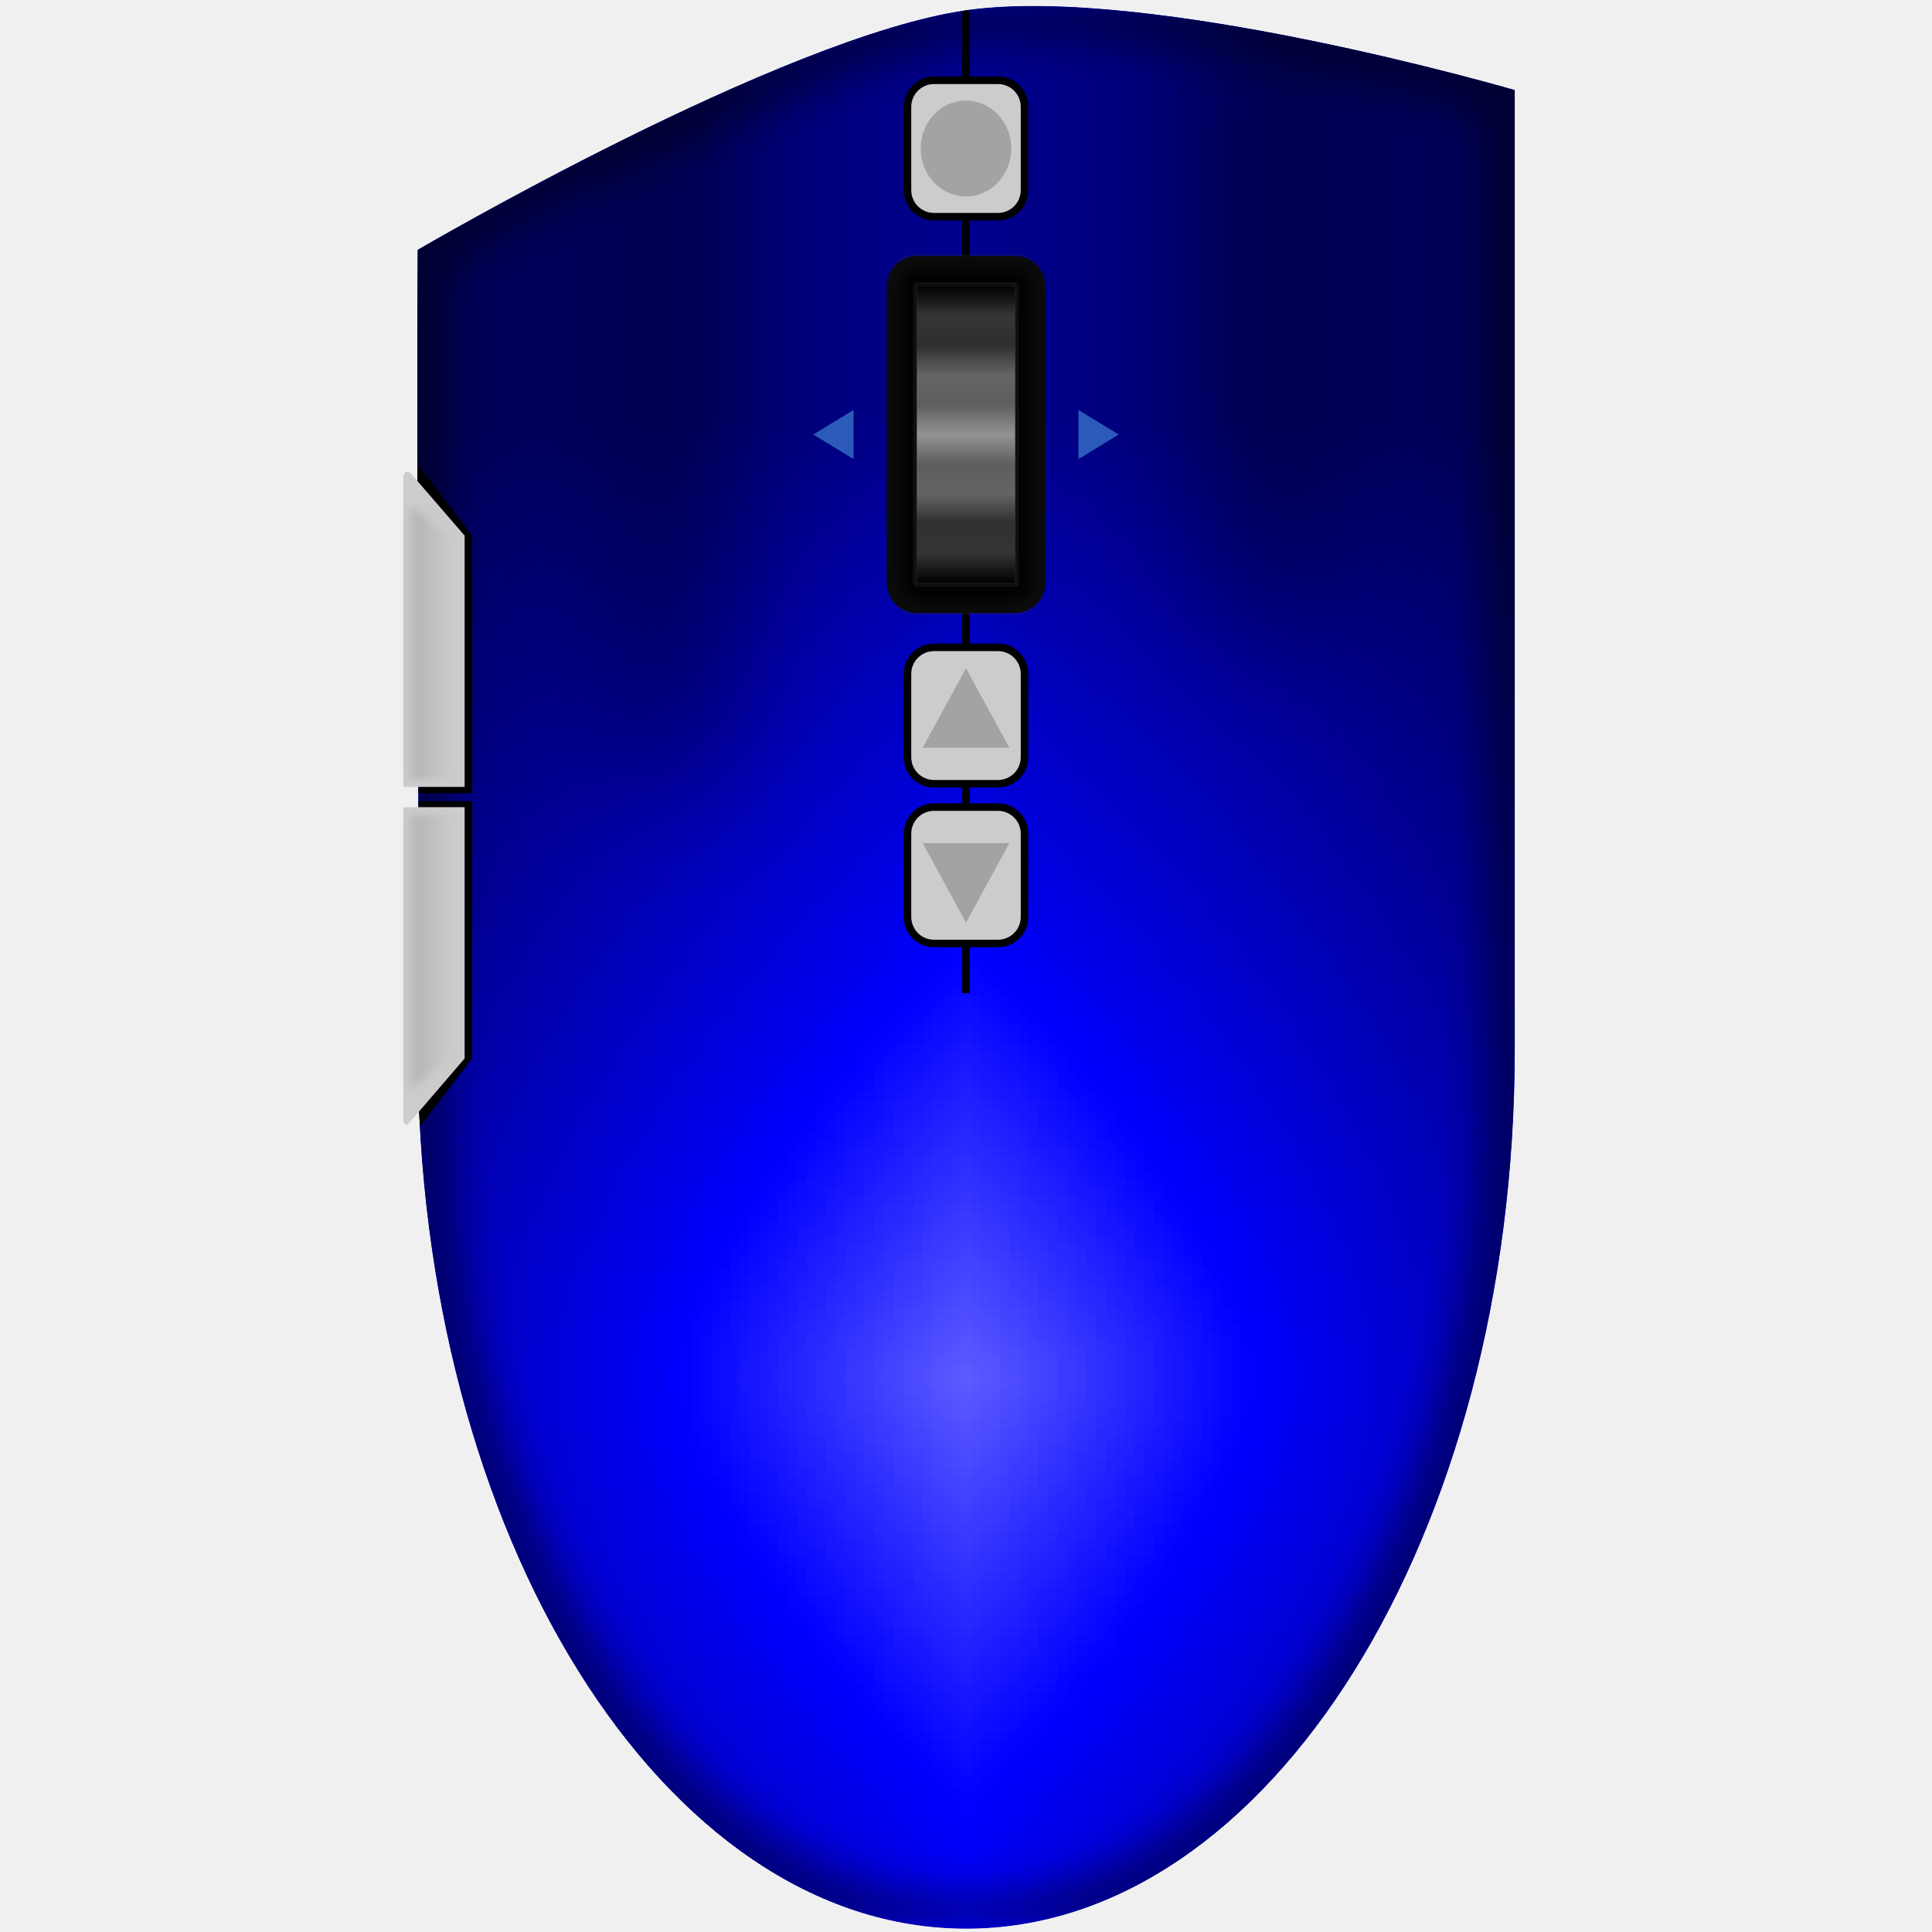
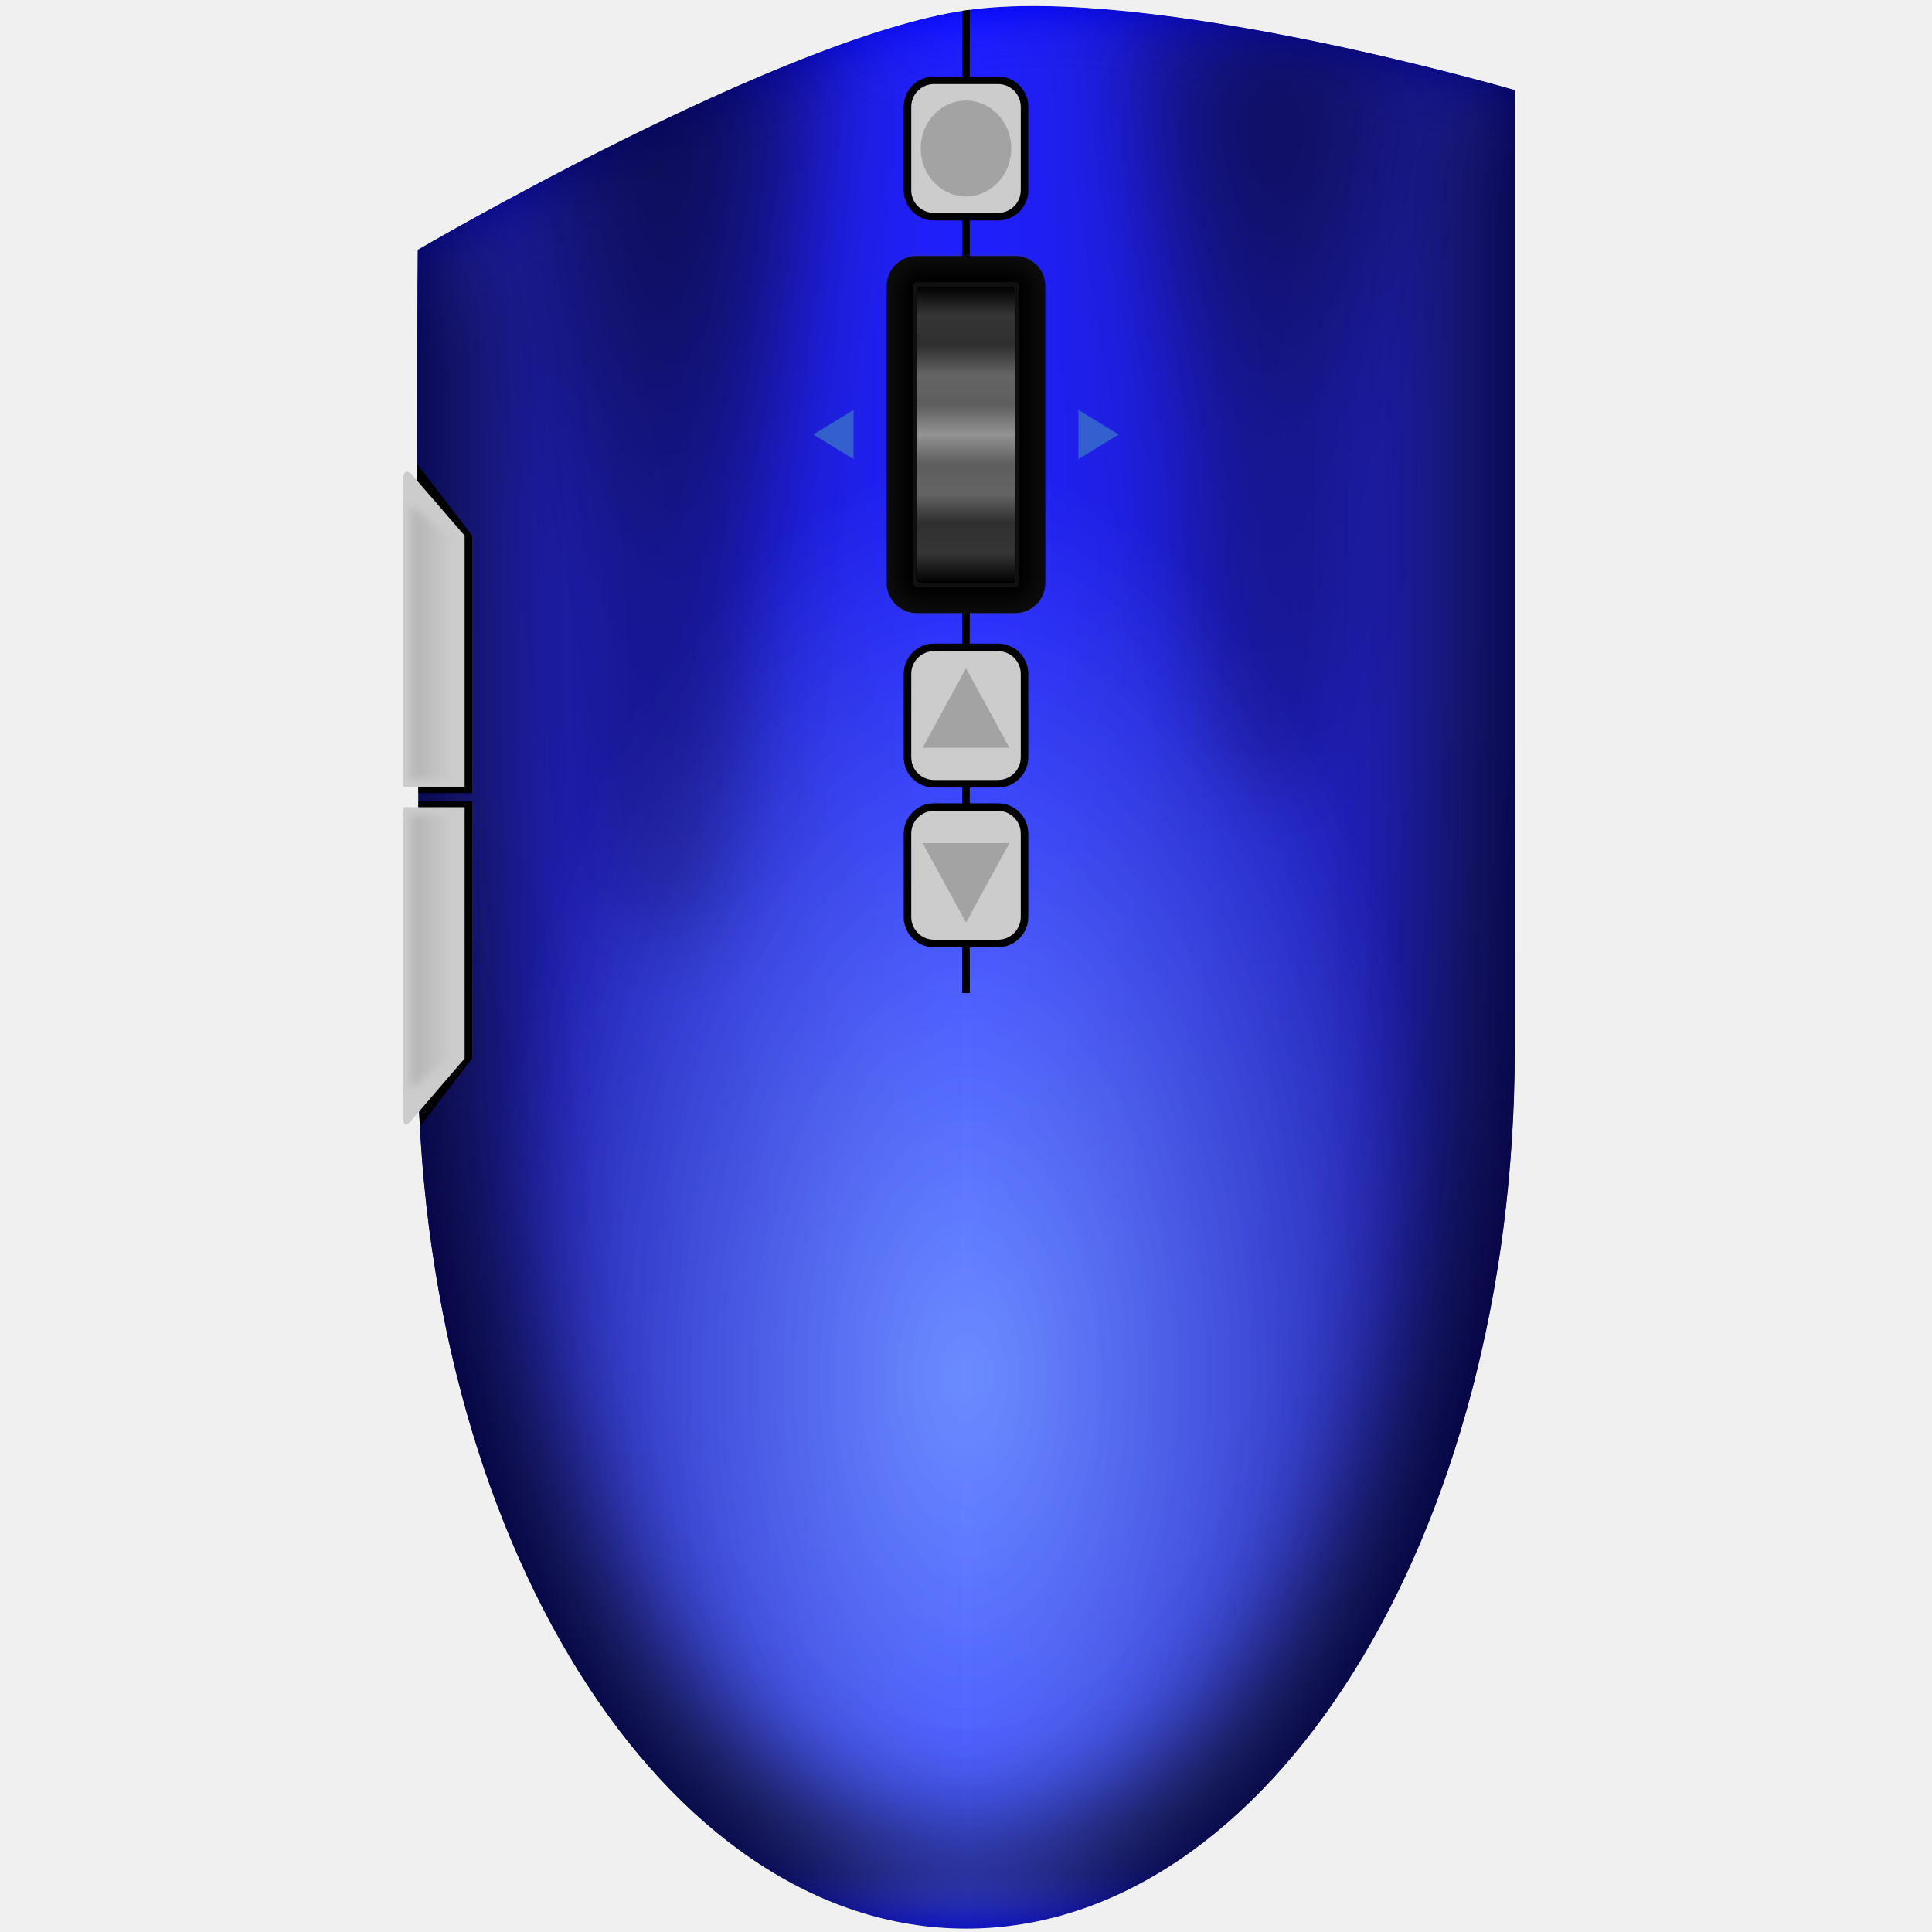
<svg xmlns="http://www.w3.org/2000/svg" xmlns:xlink="http://www.w3.org/1999/xlink" width="512" height="512" viewBox="0 0 135.467 135.467" version="1.1" id="svg5">
  <defs id="defs2">
+     <linearGradient id="linearGradient34">
+       <stop style="stop-color:#000000;stop-opacity:1;" offset="0" id="stop34" />
+       <stop style="stop-color:#000000;stop-opacity:1" offset="1" id="stop35" />
+     </linearGradient>
+     <linearGradient id="linearGradient13">
+       <stop style="stop-color:#000000;stop-opacity:1;" offset="0" id="stop15" />
+       <stop style="stop-color:#000000;stop-opacity:0;" offset="1" id="stop32" />
+     </linearGradient>
    <linearGradient id="linearGradient60">
      <stop style="stop-color:#4d4d4d;stop-opacity:1;" offset="0" id="stop60" />
      <stop style="stop-color:#4d4d4d;stop-opacity:0;" offset="1" id="stop61" />
-     </linearGradient>
-     <linearGradient id="linearGradient53">
-       <stop style="stop-color:#474747;stop-opacity:1;" offset="0" id="stop51" />
-       <stop style="stop-color:#3d3d3d;stop-opacity:1;" offset="0.14" id="stop52" />
-       <stop style="stop-color:#525252;stop-opacity:1;" offset="1" id="stop53" />
    </linearGradient>
    <linearGradient id="linearGradient47">
      <stop style="stop-color:#474747;stop-opacity:1;" offset="0" id="stop45" />
      <stop style="stop-color:#808080;stop-opacity:1;" offset="0.5" id="stop46" />
      <stop style="stop-color:#474747;stop-opacity:1;" offset="1" id="stop47" />
    </linearGradient>
    <linearGradient id="linearGradient12">
      <stop style="stop-color:#ffffff;stop-opacity:1;" offset="0" id="stop13" />
      <stop style="stop-color:#000000;stop-opacity:0;" offset="1" id="stop14" />
    </linearGradient>
-     <linearGradient id="linearGradient48">
-       <stop style="stop-color:#212121;stop-opacity:1;" offset="0" id="stop48" />
-       <stop style="stop-color:#141414;stop-opacity:1;" offset="0.14" id="stop50" />
-       <stop style="stop-color:#292929;stop-opacity:1;" offset="1" id="stop49" />
-     </linearGradient>
    <linearGradient id="linearGradient32">
-       <stop style="stop-color:#adadad;stop-opacity:1;" offset="0" id="stop31" />
-       <stop style="stop-color:#474747;stop-opacity:1;" offset="1" id="stop30" />
+       <stop style="stop-color:#dbf6ff;stop-opacity:1;" offset="0" id="stop31" />
+       <stop style="stop-color:#999999;stop-opacity:1" offset="1" id="stop30" />
    </linearGradient>
    <linearGradient id="linearGradient26">
      <stop style="stop-color:#000000;stop-opacity:1;" offset="0" id="stop27" />
      <stop style="stop-color:#ffffff;stop-opacity:1;" offset="0.5" id="stop29" />
      <stop style="stop-color:#000000;stop-opacity:1;" offset="1" id="stop28" />
    </linearGradient>
    <linearGradient id="linearGradient16">
      <stop style="stop-color:#000000;stop-opacity:1;" offset="0" id="stop16" />
      <stop style="stop-color:#999999;stop-opacity:1;" offset="0.1" id="stop18" />
      <stop style="stop-color:#000000;stop-opacity:1;" offset="0.2" id="stop19" />
      <stop style="stop-color:#9c9c9c;stop-opacity:1;" offset="0.3" id="stop20" />
      <stop style="stop-color:#000000;stop-opacity:1;" offset="0.4" id="stop21" />
      <stop style="stop-color:#999999;stop-opacity:1;" offset="0.5" id="stop22" />
      <stop style="stop-color:#000000;stop-opacity:1;" offset="0.6" id="stop23" />
      <stop style="stop-color:#999999;stop-opacity:1;" offset="0.7" id="stop24" />
      <stop style="stop-color:#000000;stop-opacity:1;" offset="0.797" id="stop25" />
      <stop style="stop-color:#999999;stop-opacity:1;" offset="0.9" id="stop26" />
      <stop style="stop-color:#000000;stop-opacity:1;" offset="1" id="stop17" />
    </linearGradient>
    <linearGradient id="linearGradient10">
      <stop style="stop-color:#333333;stop-opacity:1;" offset="0" id="stop12" />
      <stop style="stop-color:#4d4d4d;stop-opacity:1;" offset="0.5" id="stop10" />
      <stop style="stop-color:#333333;stop-opacity:1;" offset="1" id="stop11" />
    </linearGradient>
    <clipPath clipPathUnits="userSpaceOnUse" id="clipPath3">
      <path id="path4" style="fill:#b3b3b3;stroke:none;stroke-width:8.467;stroke-linecap:round;stroke-linejoin:round;stroke-miterlimit:1;paint-order:markers stroke fill" d="m 36.737,24.234 c -0.131,17.656 0.167,35.315 0,52.97 2.7e-5,32.177 17.219,58.262 38.459,58.262 21.24,-1e-4 38.459,-26.085 38.459,-58.262 -1.5e-4,-21.185 0,-42.369 0,-63.554 0,0 -25.518,-7.04 -38.459,-5.292 C 62.255,10.107 36.737,24.234 36.737,24.234 Z" />
    </clipPath>
    <linearGradient xlink:href="#linearGradient47" id="linearGradient11" x1="36.702" y1="71.773" x2="113.654" y2="71.773" gradientUnits="userSpaceOnUse" gradientTransform="matrix(1,0,0,1.058274,-7.444922,-8.129118)" />
    <clipPath clipPathUnits="userSpaceOnUse" id="clipPath14">
      <path style="fill:url(#linearGradient15);stroke-width:1;stroke-linecap:round;stroke-linejoin:round;stroke-miterlimit:1;paint-order:markers stroke fill" d="m -178.23,20.194 c -0.131,17.656 0.167,35.315 0,52.97 2e-5,32.177 17.219,58.262 38.459,58.262 21.24,-1e-4 38.459,-26.085 38.459,-58.262 -1.5e-4,-21.185 0,-42.369 0,-63.554 0,0 -25.518,-7.04 -38.459,-5.292 -12.94,1.748 -38.459,15.875 -38.459,15.875 z" id="path15" />
    </clipPath>
    <linearGradient xlink:href="#linearGradient10" id="linearGradient15" gradientUnits="userSpaceOnUse" gradientTransform="translate(-214.9672,-4.040127)" x1="36.702" y1="71.773" x2="113.654" y2="71.773" />
-     <filter style="color-interpolation-filters:sRGB" id="filter15" x="-0.04" y="-0.025" width="1.081" height="1.05">
-       <feGaussianBlur stdDeviation="1.362" id="feGaussianBlur15" />
-     </filter>
    <linearGradient xlink:href="#linearGradient16" id="linearGradient17" x1="67.733" y1="18.368" x2="67.733" y2="38.028" gradientUnits="userSpaceOnUse" gradientTransform="matrix(1,0,0,1.058274,0,0.6264706)" />
    <linearGradient xlink:href="#linearGradient26" id="linearGradient28" x1="67.733" y1="18.368" x2="67.733" y2="38.028" gradientUnits="userSpaceOnUse" gradientTransform="matrix(1,0,0,1.058274,0,0.6264706)" />
-     <radialGradient xlink:href="#linearGradient32" id="radialGradient30" cx="188.891" cy="56.764" fx="188.891" fy="56.764" r="38.476" gradientTransform="matrix(6.587017,0,0,1.751878,-1176.493,-2.836756)" gradientUnits="userSpaceOnUse" />
-     <linearGradient xlink:href="#linearGradient53" id="linearGradient49" x1="105.997" y1="44.476" x2="127.431" y2="44.476" gradientUnits="userSpaceOnUse" gradientTransform="matrix(1,0,0,1.058274,0,-3.853556)" />
-     <linearGradient xlink:href="#linearGradient48" id="linearGradient50" gradientUnits="userSpaceOnUse" x1="105.997" y1="44.476" x2="115.789" y2="44.476" gradientTransform="matrix(-1,0,0,1.058274,135.5019,7.340598)" />
+     <radialGradient xlink:href="#linearGradient32" id="radialGradient30" cx="188.891" cy="56.764" fx="188.891" fy="56.764" r="38.476" gradientTransform="matrix(0.8708869,0,0,1.674152,-197.3113,1.575219)" gradientUnits="userSpaceOnUse" />
    <clipPath clipPathUnits="userSpaceOnUse" id="clipPath55">
      <path style="fill:#474747;stroke-width:1;stroke-linecap:round;stroke-linejoin:round;stroke-miterlimit:1;paint-order:markers stroke fill" d="m 66.932,-39.136 c -1.169,-1.72e-4 -2.117,0.948 -2.117,2.117 v 19.66 c -1.69e-4,1.169 0.948,2.117 2.117,2.117 h 6.889 c 1.169,-9e-4 2.115,-0.949 2.115,-2.117 v -19.66 c 1.72e-4,-1.169 -0.947,-2.116 -2.115,-2.117 z" id="path56" />
    </clipPath>
    <filter style="color-interpolation-filters:sRGB" id="filter56" x="-0.128" y="-0.064" width="1.256" height="1.128">
      <feGaussianBlur stdDeviation="0.678" id="feGaussianBlur56" />
    </filter>
    <clipPath clipPathUnits="userSpaceOnUse" id="clipPath21">
      <path style="fill:#1a1a1a;stroke-width:1;stroke-linecap:round;stroke-linejoin:round;stroke-miterlimit:1;paint-order:fill markers stroke" d="m 144.902,0.622 c 0,13.812 5.292,26.93 5.292,39.127 0,12.197 -5.292,18.023 -5.292,38.293 0,20.27 15.037,42.172 33.587,42.172 18.55,-5e-5 33.587,-21.903 33.587,-42.172 0,-17.386 -3.622,-24.293 -4.885,-33.171 -0.209,-1.473 -0.354,-3.145 -0.406,-5.122 -0.339,-12.79 4.278,-27.414 5.151,-43.566 0.152,-2.806 -1.946,-6.009 -4.601,-6.928 -9.424,-3.263 -19.504,-4.507 -28.845,-4.507 -10.929,0 -28.295,5.292 -33.587,15.875 z" id="path21" />
    </clipPath>
    <clipPath clipPathUnits="userSpaceOnUse" id="clipPath40">
      <path id="path41" style="display:inline;opacity:0.4;fill:url(#radialGradient41);stroke-width:0.529;stroke-linecap:round;stroke-linejoin:round;stroke-miterlimit:1;paint-order:fill markers stroke" d="m -67.041,4.728 c 0,13.812 5.292,26.93 5.292,39.127 0,12.197 -5.292,18.023 -5.292,38.293 0,20.27 15.037,42.172 33.587,42.172 18.55,-5e-5 33.587,-21.903 33.587,-42.172 0,-17.386 -3.622,-24.293 -4.885,-33.171 -0.209,-1.473 -0.354,-3.145 -0.406,-5.122 C -5.497,31.064 -0.88,16.441 -0.008,0.289 0.144,-2.517 -1.954,-5.72 -4.609,-6.64 -14.032,-9.902 -24.112,-11.147 -33.454,-11.147 c -10.929,0 -28.295,5.292 -33.587,15.875 z" />
    </clipPath>
    <radialGradient xlink:href="#linearGradient12" id="radialGradient41" gradientUnits="userSpaceOnUse" gradientTransform="matrix(1,0,0,2.016647,-99.91809,-80.00792)" cx="66.464" cy="82.755" fx="66.464" fy="82.755" r="33.587" />
    <clipPath clipPathUnits="userSpaceOnUse" id="clipPath62">
      <path style="fill:#0f0f0f;stroke-width:1;stroke-linecap:round;stroke-linejoin:round;stroke-miterlimit:1;paint-order:markers stroke fill" d="m 141.216,-8.532 c -1.77,0 -3.72,0.154 -5.749,0.431 V 8.1 c -0.551,0.332 -0.919,0.934 -0.919,1.626 V 31.328 c 0,0.692 0.368,1.294 0.919,1.626 v 18.311 c 0,1.754 1.421,3.175 3.175,3.175 h 4.511 c 1.754,0 3.175,-1.421 3.175,-3.175 V 32.954 c 0.551,-0.332 0.919,-0.934 0.919,-1.626 V 9.726 c 0,-0.693 -0.368,-1.295 -0.919,-1.626 V -8.39 c -1.721,-0.085 -3.431,-0.142 -5.112,-0.142 z" id="path62" />
    </clipPath>
    <filter style="color-interpolation-filters:sRGB;" id="filter116" x="0" y="0" width="1" height="1">
      <feTurbulence type="fractalNoise" baseFrequency="4 4" numOctaves="1" seed="4" result="turbulence" id="feTurbulence115" />
      <feComposite in="SourceGraphic" in2="turbulence" operator="in" result="composite1" id="feComposite115" />
      <feColorMatrix values="1 0 0 0 0 0 1 0 0 0 0 0 1 0 0 0 0 0 4 -1 " result="color" id="feColorMatrix115" />
      <feFlood flood-opacity="1" flood-color="rgb(41,41,41)" result="flood" id="feFlood115" />
      <feMerge result="merge" id="feMerge116">
        <feMergeNode in="flood" id="feMergeNode115" />
        <feMergeNode in="color" id="feMergeNode116" />
      </feMerge>
      <feComposite in2="SourceGraphic" operator="in" result="composite2" id="feComposite116" />
    </filter>
    <filter style="color-interpolation-filters:sRGB" id="filter60" x="-0.288" y="-0.015" width="1.576" height="1.031">
      <feGaussianBlur stdDeviation="0.262" id="feGaussianBlur60" />
    </filter>
    <linearGradient xlink:href="#linearGradient60" id="linearGradient61" x1="29.338" y1="55.896" x2="31.52" y2="55.896" gradientUnits="userSpaceOnUse" />
    <clipPath clipPathUnits="userSpaceOnUse" id="clipPath67">
      <path id="path68" style="display:inline;mix-blend-mode:soft-light;fill:#0000ff;stroke:none;stroke-width:7.152;stroke-linecap:round;stroke-linejoin:round;stroke-miterlimit:1;paint-order:markers stroke fill" d="M 80.223,8.374 C 78.287,8.355 76.473,8.417 74.855,8.582 61.936,9.899 36.482,20.533 36.397,20.568 h -5.29e-4 c -8e-6,7.92e-4 8e-6,0.002 0,0.003 -0.648,6.828 -9.246,12.604 -9.579,19.288 v 15.937 c -1e-6,5.248 3.598,2.835 9.69,8.136 1.504,22.722 18.098,40.623 38.348,40.623 21.24,-7e-5 38.459,-19.695 38.459,-43.991 -1.5e-4,-15.995 0,-31.991 0,-47.986 0,0 -19.537,-4.07 -33.09,-4.203 z" />
    </clipPath>
    <clipPath clipPathUnits="userSpaceOnUse" id="clipPath71">
      <path id="path72" style="display:inline;mix-blend-mode:soft-light;fill:#0000ff;stroke:none;stroke-width:8.467;stroke-linecap:round;stroke-linejoin:round;stroke-miterlimit:1;paint-order:markers stroke fill" d="M 73.119,0.427 C 71.182,0.4 69.368,0.486 67.75,0.717 54.832,2.564 29.377,17.468 29.292,17.517 h -5.29e-4 c -8e-6,0.001 8e-6,0.003 0,0.004 -0.648,9.57 -9.246,17.666 -9.579,27.033 v 22.337 c -1e-6,7.355 3.598,3.974 9.69,11.404 1.504,31.847 18.098,56.936 38.348,56.937 21.24,-1.1e-4 38.459,-27.605 38.459,-61.657 -1.5e-4,-22.419 0,-44.838 0,-67.257 0,0 -19.537,-5.704 -33.09,-5.891 z" />
    </clipPath>
-     <filter style="color-interpolation-filters:sRGB" id="filter72" x="-0.214" y="-0.174" width="1.428" height="1.348">
-       <feGaussianBlur stdDeviation="4.421" id="feGaussianBlur72" />
+     <filter style="color-interpolation-filters:sRGB" id="filter72" x="-0.101" y="-0.074" width="1.201" height="1.148">
+       <feGaussianBlur stdDeviation="2.692" id="feGaussianBlur72" />
+     </filter>
+     <clipPath clipPathUnits="userSpaceOnUse" id="clipPath5">
+       <path id="path6" style="display:inline;mix-blend-mode:overlay;fill:#ff0000;stroke:none;stroke-width:8.467;stroke-linecap:round;stroke-linejoin:round;stroke-miterlimit:1;paint-order:markers stroke fill" d="m -71.25,17.517 c -0.131,18.684 0.167,37.373 0,56.057 2.1e-5,34.052 17.219,61.657 38.459,61.657 21.24,-1.1e-4 38.459,-27.605 38.459,-61.657 -1.5e-4,-22.419 0,-44.838 0,-67.257 0,0 -25.518,-7.45 -38.459,-5.6 C -45.731,2.567 -71.25,17.517 -71.25,17.517 Z" />
+     </clipPath>
+     <filter style="color-interpolation-filters:sRGB" id="filter6" x="-0.059" y="-0.033" width="1.117" height="1.067">
+       <feGaussianBlur stdDeviation="1.882" id="feGaussianBlur6" />
+     </filter>
+     <clipPath clipPathUnits="userSpaceOnUse" id="clipPath12">
+       <path style="baseline-shift:baseline;display:inline;overflow:visible;opacity:0.6;mix-blend-mode:hard-light;vector-effect:none;fill:#ff0000;stroke-width:1;stroke-linecap:round;stroke-linejoin:round;stroke-miterlimit:1;paint-order:markers stroke fill;enable-background:accumulate;stop-color:#000000" d="m 135.125,17.517 c -0.131,18.684 0.167,37.373 0,56.057 2e-5,34.052 17.219,61.657 38.459,61.657 21.24,-1.1e-4 38.459,-27.605 38.459,-61.657 -1.5e-4,-22.419 0,-44.838 0,-67.257 0,0 -25.518,-7.45 -38.459,-5.6 C 160.644,2.567 135.125,17.517 135.125,17.517 Z" id="path12" clip-path="none" />
+     </clipPath>
+     <filter style="color-interpolation-filters:sRGB" id="filter12" x="-0.123" y="-0.111" width="1.245" height="1.221">
+       <feGaussianBlur stdDeviation="4.368" id="feGaussianBlur12" />
+     </filter>
+     <linearGradient xlink:href="#linearGradient13" id="linearGradient33" x1="173.584" y1="135.232" x2="173.584" y2="44.587" gradientUnits="userSpaceOnUse" />
+     <linearGradient xlink:href="#linearGradient34" id="linearGradient35" x1="67.798" y1="66.351" x2="67.798" y2="-10.59" gradientUnits="userSpaceOnUse" />
+     <linearGradient xlink:href="#linearGradient34" id="linearGradient36" gradientUnits="userSpaceOnUse" x1="67.798" y1="66.351" x2="67.798" y2="-10.59" />
+     <filter style="color-interpolation-filters:sRGB" id="filter36" x="-0.229" y="-0.165" width="1.459" height="1.33">
+       <feGaussianBlur stdDeviation="5.316" id="feGaussianBlur36" />
    </filter>
  </defs>
  <g id="layer1" style="display:inline">
    <path id="path1" style="display:inline;fill:url(#linearGradient11);stroke:none;stroke-width:8.467;stroke-linecap:round;stroke-linejoin:round;stroke-miterlimit:1;paint-order:markers stroke fill" d="m 29.292,17.517 c -0.131,18.684 0.167,37.373 0,56.057 2.7e-5,34.052 17.219,61.657 38.459,61.657 21.24,-1.1e-4 38.459,-27.605 38.459,-61.657 -1.5e-4,-22.419 0,-44.838 0,-67.257 0,0 -25.518,-7.45 -38.459,-5.6 C 54.81,2.567 29.292,17.517 29.292,17.517 Z" />
-     <path id="path30" style="display:inline;mix-blend-mode:overlay;fill:url(#radialGradient30);stroke:none;stroke-width:8.467;stroke-linecap:round;stroke-linejoin:round;stroke-miterlimit:1;paint-order:markers stroke fill" d="m 29.292,17.517 c -0.131,18.684 0.167,37.373 0,56.057 2e-5,34.052 17.219,61.657 38.459,61.657 21.24,-1.1e-4 38.459,-27.605 38.459,-61.657 -1.5e-4,-22.419 0,-44.838 0,-67.257 0,0 -25.518,-7.45 -38.459,-5.6 C 54.81,2.567 29.292,17.517 29.292,17.517 Z" />
-     <path style="display:inline;opacity:0.4;stroke-width:0.972;stroke-linecap:round;stroke-linejoin:round;stroke-miterlimit:1;paint-order:markers stroke fill;filter:url(#filter15)" d="m -134.357,1.916 c -2.019,-0.022 -3.941,0.067 -5.697,0.305 -7.037,0.951 -16.629,4.992 -24.697,8.775 -8.068,3.783 -14.504,7.346 -14.504,7.346 a 2.117,2.117 0 0 0 -1.092,1.836 c -0.131,17.69 0.167,35.349 0,52.967 a 2.117,2.117 0 0 0 0,0.02 c 1e-5,16.466 4.383,31.407 11.615,42.363 7.232,10.956 17.474,18.016 28.961,18.016 11.487,-6e-5 21.729,-7.059 28.961,-18.016 7.232,-10.956 11.613,-25.897 11.613,-42.363 -1.5e-4,-21.185 0,-42.368 0,-63.553 A 2.117,2.117 0 0 0 -100.75,7.57 c 0,0 -6.453,-1.781 -14.539,-3.34 -6.064,-1.169 -13.01,-2.248 -19.068,-2.314 z m -0.092,4.258 c 5.559,0.085 12.428,1.072 18.359,2.215 7.045,1.358 11.483,2.589 12.66,2.906 0,20.623 -1.4e-4,41.246 0,61.869 -1e-5,15.711 -4.227,29.901 -10.914,40.031 -6.687,10.13 -15.674,16.115 -25.428,16.115 -9.754,-5e-5 -18.741,-5.985 -25.428,-16.115 -6.687,-10.13 -10.914,-24.32 -10.914,-40.031 0.163,-17.257 -0.108,-34.482 0,-51.672 0.869,-0.477 5.839,-3.232 13.158,-6.664 7.926,-3.717 17.563,-7.615 23.467,-8.412 1.478,-0.2 3.186,-0.27 5.039,-0.242 z" id="path13" clip-path="url(#clipPath14)" transform="matrix(1,0,0,1.058274,207.523,-3.847769)" />
-     <path id="path50" style="display:none;fill:url(#linearGradient50);stroke-width:0.265;stroke-linecap:round;stroke-linejoin:round;stroke-miterlimit:1;paint-order:fill markers stroke" d="m 29.292,17.517 c -0.646,9.571 -9.246,17.669 -9.579,27.037 v 22.337 c -10e-7,7.396 3.638,3.936 9.792,11.529 z" />
-     <path id="path69" style="display:inline;opacity:0.4;fill:#000000;fill-opacity:1;stroke:none;stroke-width:2.117;stroke-linecap:round;stroke-linejoin:round;stroke-miterlimit:12;stroke-opacity:1;paint-order:markers stroke fill;filter:url(#filter72)" d="M 43.259 -5.159 L 43.259 35.863 L 43.259 35.888 C 43.259 52.712 44.888 55.768 46.897 55.768 C 48.907 55.768 50.535 52.712 50.535 35.888 L 50.535 35.863 L 50.535 35.851 L 50.535 -5.159 L 46.897 -5.159 L 43.259 -5.159 z M 85.593 -5.159 L 85.593 25.28 L 85.593 25.304 C 85.593 42.129 87.222 45.184 89.231 45.184 C 91.24 45.184 92.869 42.129 92.869 25.304 L 92.869 25.28 L 92.869 25.268 L 92.869 -5.159 L 89.231 -5.159 L 85.593 -5.159 z " clip-path="url(#clipPath71)" />
-     <path id="rect48" style="display:none;fill:url(#linearGradient49);stroke-width:0.265;stroke-linecap:round;stroke-linejoin:round;stroke-miterlimit:1;paint-order:fill markers stroke" d="M 106.21,6.323 124.236,26.962 c 2.054,2.351 3.194,5.436 3.194,8.638 v 35.217 c 0,9.082 -17.506,8.708 -22.335,17.56 z" />
    <path id="path73" style="display:inline;mix-blend-mode:overlay;fill:#0000ff;stroke:none;stroke-width:8.467;stroke-linecap:round;stroke-linejoin:round;stroke-miterlimit:1;paint-order:markers stroke fill" d="m 29.292,17.517 c -0.131,18.684 0.167,37.373 0,56.057 2.7e-5,34.052 17.219,61.657 38.459,61.657 21.24,-1.1e-4 38.459,-27.605 38.459,-61.657 -1.5e-4,-22.419 0,-44.838 0,-67.257 0,0 -25.518,-7.45 -38.459,-5.6 C 54.81,2.567 29.292,17.517 29.292,17.517 Z" />
+     <path id="path30" style="display:inline;opacity:0.6;mix-blend-mode:hard-light;fill:url(#radialGradient30);stroke:none;stroke-width:8.467;stroke-linecap:round;stroke-linejoin:round;stroke-miterlimit:1;paint-order:markers stroke fill;filter:url(#filter6)" d="m -71.25,17.517 c -0.131,18.684 0.167,37.373 0,56.057 2e-5,34.052 17.219,61.657 38.459,61.657 21.24,-1.1e-4 38.459,-27.605 38.459,-61.657 -1.5e-4,-22.419 0,-44.838 0,-67.257 0,0 -25.518,-7.45 -38.459,-5.6 -12.94,1.85 -38.459,16.8 -38.459,16.8 z" clip-path="url(#clipPath5)" transform="translate(100.5417)" />
+     <path id="path9" clip-path="url(#clipPath12)" style="baseline-shift:baseline;display:inline;overflow:visible;opacity:0.6;mix-blend-mode:hard-light;vector-effect:none;stroke-linecap:round;stroke-linejoin:round;stroke-miterlimit:1;paint-order:markers stroke fill;filter:url(#filter12);enable-background:accumulate;stop-color:#000000" d="m 207.809,9.641 c -1e-5,21.311 -1.4e-4,42.622 0,63.934 -1e-5,16.313 -4.175,31.02 -10.623,41.357 -6.448,10.337 -14.815,16.067 -23.601,16.067 -8.786,-5e-5 -17.156,-5.729 -23.604,-16.067 -6.448,-10.337 -10.621,-25.045 -10.621,-41.357 l -0.002,0.039 c 0.161,-17.917 -0.088,-35.769 0.002,-53.564 1.495,-0.862 -6.375,-6.184 -6.375,-6.184 -1.287,0.755 -2.082,2.131 -2.092,3.623 -0.131,18.749 0.167,37.435 0,56.049 -5e-5,0.012 -5e-5,0.025 0,0.037 1e-5,17.74 4.433,33.861 11.904,45.84 7.471,11.978 18.333,20.051 30.787,20.051 12.454,-6e-5 23.314,-8.073 30.785,-20.051 7.471,-11.978 11.906,-28.1 11.906,-45.84 -1.5e-4,-22.419 0,-44.839 0,-67.258 -7.5e-4,-1.88 -1.242,-3.535 -3.047,-4.062 0,0 -7.365,6.844 -5.42,7.387 z" transform="translate(-105.8336)" />
+     <path id="path69" style="display:inline;opacity:0.18;fill:url(#linearGradient35);stroke:none;stroke-width:2.117;stroke-linecap:round;stroke-linejoin:round;stroke-miterlimit:12;stroke-opacity:1;paint-order:markers stroke fill;filter:url(#filter72)" d="m 37.968,-15.743 c -6.639,7.265 3.395,50.035 3.704,56.897 0.309,6.862 -0.44,-3.377 0,0.025 0.44,3.402 -1.649,25.087 5.226,25.172 6.875,0.085 5.27,-21.752 5.755,-25.172 0.485,-3.419 0,-0.019 0,-0.025 0,-0.006 -0.265,6.84 0,-0.012 0.265,-6.852 9.854,-49.67 3.175,-56.885 -6.679,-7.216 -11.221,-7.265 -17.859,4e-6 z m 42.333,0 c -5.407,6 2.91,41.216 3.175,46.314 0.265,5.098 -0.485,-3.394 0,0.025 0.485,3.419 -1.12,25.257 5.755,25.172 6.875,-0.085 4.786,-21.77 5.226,-25.172 0.44,-3.402 0,-0.019 0,-0.025 0,-0.006 -0.309,5.089 0,-0.012 0.309,-5.101 9.065,-40.249 3.704,-46.302 -5.361,-6.053 -12.452,-6 -17.859,4e-6 z" clip-path="url(#clipPath71)" />
+     <path id="path36" clip-path="url(#clipPath71)" style="display:inline;opacity:0.6;fill:url(#linearGradient36);stroke:none;stroke-width:2.117;stroke-linecap:round;stroke-linejoin:round;stroke-miterlimit:12;stroke-opacity:1;paint-order:markers stroke fill;filter:url(#filter36)" d="m 46.633,-16.896 c -2.351,0.519 -4.011,2.365 -5.555,4.145 -1.225,2.385 -0.953,5.152 -1.104,7.744 -0.013,8.02 1.271,15.978 2.43,23.888 1.143,7.398 2.654,14.779 3.465,22.238 0.339,6.413 -0.466,12.935 1.043,19.19 0.141,0.336 0.268,-0.796 0.366,-1.052 1.612,-7.916 0.371,-16.083 1.851,-24.032 1.832,-11.726 4.023,-23.531 4.67,-35.354 0.132,-3.935 0.385,-7.977 -0.677,-11.812 -0.834,-1.91 -2.664,-3.099 -4.27,-4.308 -0.667,-0.401 -1.425,-0.711 -2.219,-0.648 z m 42.332,0.883 c -2.371,0.292 -4.846,1.639 -5.743,3.953 -0.818,3.115 -0.401,6.347 -0.306,9.559 0.705,10.284 2.948,20.419 4.472,30.631 0.871,6.354 0.105,12.85 1.182,19.1 0.163,0.95 0.351,1.798 0.598,2.683 0.633,-2.373 0.797,-4.845 0.939,-7.223 0.203,-4.455 -0.169,-8.931 0.277,-13.374 0.668,-5.141 1.868,-10.192 2.694,-15.307 1.399,-7.918 2.73,-15.824 2.498,-23.878 -0.076,-1.558 -0.454,-3.485 -1.96,-4.391 -1.324,-1.022 -2.934,-1.844 -4.651,-1.753 z" />
    <path id="path37" style="display:inline;opacity:0.8;mix-blend-mode:normal;fill:#3771c8;fill-opacity:1;stroke:none;stroke-width:1.058;stroke-linecap:round;stroke-linejoin:round;stroke-miterlimit:1;stroke-dasharray:none;stroke-opacity:1;paint-order:markers stroke fill" d="m 59.848,28.745 -2.821,1.723 2.821,1.724 z m 15.771,0 v 3.447 l 2.821,-1.724 z" />
    <path id="path47" style="display:none;opacity:1;mix-blend-mode:normal;fill:#2c5aa0;fill-opacity:1;stroke:none;stroke-width:0.529;stroke-linecap:round;stroke-linejoin:round;stroke-dasharray:none;stroke-opacity:1;paint-order:stroke fill markers" d="m 67.013,89.414 -0.494,0.452 v 1.099 a 12.907,12.907 0 0 0 -7.01,2.903 l -0.034,-0.034 -0.718,-0.718 -0.748,-0.05 -0.509,0.509 -0.509,0.509 0.05,0.748 0.718,0.718 0.034,0.034 a 12.907,12.907 0 0 0 -2.903,7.01 l -0.027,3e-5 h -1.016 l -0.564,0.494 v 0.72 0.72 l 0.565,0.494 1.016,1e-5 0.027,-3e-5 a 12.907,12.907 0 0 0 2.903,7.01 l -0.034,0.034 -0.718,0.718 -0.05,0.748 0.509,0.509 0.509,0.509 0.748,-0.05 0.718,-0.718 0.034,-0.034 a 12.907,12.907 0 0 0 7.01,2.903 v 0.083 l 1.1e-5,1.016 0.494,0.565 0.72,-2e-5 h 0.72 l 0.494,-0.564 v -1.016 -0.083 a 12.907,12.907 0 0 0 7.01,-2.903 l 0.004,0.004 0.798,0.798 0.669,-0.03 0.509,-0.509 0.509,-0.509 0.03,-0.669 -0.798,-0.798 -0.004,-0.004 a 12.907,12.907 0 0 0 2.903,-7.01 h 0.027 1.129 l 0.452,-0.494 1e-5,-0.72 v -0.72 l -0.452,-0.494 -1.129,-1e-5 h -0.021 a 12.907,12.907 0 0 0 -2.905,-7.014 l 0.798,-0.798 -0.03,-0.669 -0.509,-0.509 -0.509,-0.509 -0.669,-0.03 -0.798,0.798 a 12.907,12.907 0 0 0 -7.014,-2.905 V 89.866 l -0.494,-0.452 -0.72,-3e-6 z m 0.464,0.9 0.512,3e-6 v 1.612 c 3.086,0.065 5.884,1.31 7.962,3.301 l 1.142,-1.142 0.362,0.362 -1.142,1.142 c 1.991,2.078 3.236,4.877 3.301,7.962 h 1.612 v 0.512 h -1.612 c -0.065,3.086 -1.31,5.884 -3.301,7.962 l 1.142,1.142 -0.362,0.362 -1.142,-1.142 c -2.078,1.991 -4.877,3.236 -7.962,3.301 l 1.1e-5,1.612 h -0.512 v -1.612 c -3.086,-0.065 -5.884,-1.31 -7.962,-3.301 l -1.142,1.142 -0.362,-0.362 1.142,-1.142 c -1.991,-2.078 -3.236,-4.877 -3.301,-7.962 h -1.612 v -0.512 h 1.612 c 0.065,-3.086 1.31,-5.884 3.301,-7.962 l -1.142,-1.142 0.362,-0.362 1.142,1.142 c 2.078,-1.991 4.877,-3.236 7.962,-3.301 z m 0.512,2.126 v 4.726 0.269 0.249 a 6.134,6.134 0 0 0 -0.256,-0.011 6.134,6.134 0 0 0 -4.15,1.621 l 3.329,3.329 a 1.44,1.44 0 0 1 0.114,-0.063 1.44,1.44 0 0 1 0.112,-0.062 1.44,1.44 0 0 1 0.187,-0.066 1.44,1.44 0 0 1 0.103,-0.032 1.44,1.44 0 0 1 0.305,-0.034 1.44,1.44 0 0 1 0.305,0.034 1.44,1.44 0 0 1 0.099,0.031 1.44,1.44 0 0 1 0.192,0.067 1.44,1.44 0 0 1 0.108,0.059 1.44,1.44 0 0 1 0.117,0.065 l 7.036,-7.036 A 11.371,11.371 0 0 0 67.989,92.441 Z m -0.512,0.007 a 11.371,11.371 0 0 0 -7.597,3.147 l 3.34,3.34 c 1.128,-1.045 2.617,-1.703 4.257,-1.766 z m 8.475,3.504 -7.036,7.036 a 1.44,1.44 0 0 1 0.065,0.117 1.44,1.44 0 0 1 0.06,0.108 1.44,1.44 0 0 1 0.067,0.192 1.44,1.44 0 0 1 0.031,0.099 1.44,1.44 0 0 1 0.034,0.305 1.44,1.44 0 0 1 -0.034,0.304 1.44,1.44 0 0 1 -0.032,0.103 1.44,1.44 0 0 1 -0.066,0.187 1.44,1.44 0 0 1 -0.062,0.112 1.44,1.44 0 0 1 -0.063,0.114 l 3.331,3.331 a 6.134,6.134 0 0 0 1.62,-4.152 6.134,6.134 0 0 0 -0.011,-0.256 l 0.249,-1e-5 h 0.27 4.726 a 11.371,11.371 0 0 0 -3.149,-7.601 z m -16.434,0.005 a 11.371,11.371 0 0 0 -3.147,7.597 l 4.72,-10e-6 c 0.063,-1.64 0.721,-3.129 1.766,-4.257 z m 3.702,3.702 a 6.134,6.134 0 0 0 -1.621,4.15 6.134,6.134 0 0 0 0.011,0.256 H 61.361 61.092 l -4.719,10e-6 a 11.371,11.371 0 0 0 3.147,7.597 l 7.032,-7.032 a 1.44,1.44 0 0 1 -0.063,-0.114 1.44,1.44 0 0 1 -0.062,-0.112 1.44,1.44 0 0 1 -0.066,-0.187 1.44,1.44 0 0 1 -0.032,-0.103 1.44,1.44 0 0 1 -0.034,-0.304 1.44,1.44 0 0 1 0.034,-0.305 1.44,1.44 0 0 1 0.032,-0.103 1.44,1.44 0 0 1 0.066,-0.187 1.44,1.44 0 0 1 0.062,-0.112 1.44,1.44 0 0 1 0.063,-0.114 z m 11.153,4.406 c -0.062,1.64 -0.721,3.129 -1.766,4.257 l 3.344,3.344 a 11.371,11.371 0 0 0 3.149,-7.601 z m -7.462,0.927 -7.032,7.032 a 11.371,11.371 0 0 0 7.597,3.147 l -1.1e-5,-4.72 v -0.269 l 1.1e-5,-0.249 a 6.134,6.134 0 0 0 0.256,0.011 6.134,6.134 0 0 0 4.152,-1.62 l -3.331,-3.331 a 1.44,1.44 0 0 1 -0.114,0.063 1.44,1.44 0 0 1 -0.112,0.062 1.44,1.44 0 0 1 -0.187,0.066 1.44,1.44 0 0 1 -0.103,0.032 1.44,1.44 0 0 1 -0.305,0.034 1.44,1.44 0 0 1 -0.305,-0.034 1.44,1.44 0 0 1 -0.103,-0.032 1.44,1.44 0 0 1 -0.187,-0.066 1.44,1.44 0 0 1 -0.112,-0.062 1.44,1.44 0 0 1 -0.114,-0.063 z m 5.333,3.692 c -1.128,1.045 -2.617,1.703 -4.257,1.766 v 4.727 a 11.371,11.371 0 0 0 7.601,-3.149 z" />
    <path id="path35" style="display:inline;fill:#000000;fill-opacity:1;stroke-width:0.265;stroke-linecap:round;stroke-linejoin:round;stroke-miterlimit:1;paint-order:markers stroke fill" d="m 29.263,32.55 c 0.014,7.543 0.052,15.086 0.069,22.628 h 0.007 v 0.434 h 3.767 v 0.113 h 10e-4 V 55.178 37.557 Z m 3.843,23.5 v 0.122 h -3.767 v 0.425 h -0.003 c 0.01,5.659 0.007,11.319 -0.044,16.977 10e-7,1.825 0.059,3.626 0.156,5.411 l 3.659,-4.767 V 56.597 56.05 Z" />
+     <path id="path13" clip-path="url(#clipPath12)" style="baseline-shift:baseline;display:inline;overflow:visible;opacity:0.6;mix-blend-mode:hard-light;vector-effect:none;stroke-linecap:round;stroke-linejoin:round;stroke-miterlimit:1;paint-order:markers stroke fill;filter:url(#filter12);enable-background:accumulate;stop-color:#000000;fill:url(#linearGradient33)" d="m 207.809,51.974 c -1e-5,21.311 -1.4e-4,0.289 0,21.6 -1e-5,16.313 -4.175,31.02 -10.623,41.357 -6.448,10.337 -14.815,16.067 -23.601,16.067 -8.786,-5e-5 -17.156,-5.729 -23.604,-16.067 -6.448,-10.337 -10.621,-25.045 -10.621,-41.357 l -0.002,0.039 c 0.161,-17.917 -0.088,6.564 0.002,-11.231 1.495,-0.862 -6.375,-6.184 -6.375,-6.184 -1.287,0.755 -2.082,2.131 -2.092,3.623 -0.131,18.749 0.167,-4.898 0,13.715 -5e-5,0.012 -5e-5,0.025 0,0.037 1e-5,17.74 4.433,33.861 11.904,45.84 7.471,11.978 18.333,20.051 30.787,20.051 12.454,-6e-5 23.314,-8.073 30.785,-20.051 7.471,-11.978 11.906,-28.1 11.906,-45.84 -1.5e-4,-22.419 0,-2.505 0,-24.925 -7.5e-4,-1.88 -1.242,-3.535 -3.047,-4.062 0,0 -7.365,6.844 -5.42,7.387 z" transform="translate(-105.8336)" />
    <path id="rect32" style="fill:#cccccc;fill-opacity:1;stroke-width:0.265;stroke-linecap:round;stroke-linejoin:round;stroke-miterlimit:1;paint-order:markers stroke fill" d="M 28.511 33.068 C 28.365 33.078 28.279 33.258 28.279 33.606 L 28.279 55.178 L 32.578 55.178 L 32.578 37.557 L 28.947 33.356 C 28.773 33.155 28.624 33.06 28.511 33.068 z M 28.279 56.598 L 28.279 78.449 C 28.279 78.913 28.504 78.997 28.78 78.637 L 32.578 74.218 L 32.578 56.598 L 28.279 56.598 z " />
    <path id="rect30" style="fill:#000000;fill-opacity:1;stroke:none;stroke-width:0.265;stroke-linecap:round;stroke-linejoin:round;stroke-miterlimit:1;stroke-dasharray:none;stroke-opacity:1;paint-order:markers stroke fill" d="m 67.998,0.694 c -0.079,0.011 -0.169,0.013 -0.248,0.025 -0.089,0.013 -0.192,0.043 -0.282,0.057 V 69.632 h 0.529 z" />
    <rect style="display:inline;fill:#2e2e2e;fill-opacity:1;stroke:#000000;stroke-width:4.233;stroke-linecap:round;stroke-linejoin:round;stroke-miterlimit:1;stroke-dasharray:none;stroke-opacity:1;paint-order:markers stroke fill" id="rect37" width="6.888" height="20.806" x="64.289" y="20.065" ry="3.0277465e-06" />
    <rect style="display:inline;mix-blend-mode:overlay;fill:url(#linearGradient17);fill-opacity:1;stroke:#ffffff;stroke-width:0.529;stroke-linecap:round;stroke-linejoin:round;stroke-miterlimit:1;stroke-dasharray:none;stroke-opacity:1;paint-order:markers stroke fill" id="rect16" width="6.888" height="20.806" x="64.289" y="20.065" ry="3.0277465e-06" />
    <path id="path57" style="display:inline;opacity:0.06;fill:#ffffff;stroke-width:1;stroke-linecap:round;stroke-linejoin:round;stroke-miterlimit:1;paint-order:markers stroke fill" d="m 64.289,19.785 a 0.265,0.28 0 0 0 -0.264,0.281 v 20.804 a 0.265,0.28 0 0 0 0.264,0.281 h 6.888 a 0.265,0.28 0 0 0 0.264,-0.281 V 20.066 a 0.265,0.28 0 0 0 -0.264,-0.281 z m 0,0.281 h 6.888 v 20.805 h -6.888 z" />
    <path style="opacity:0.46;fill:url(#linearGradient28);stroke-width:1;stroke-linecap:round;stroke-linejoin:round;stroke-miterlimit:1;paint-order:markers stroke fill" d="m 64.289,20.065 h 6.888 c 2e-6,0 3e-6,1e-6 3e-6,2e-6 v 20.806 c 0,2e-6 -10e-7,3e-6 -3e-6,3e-6 h -6.888 c -10e-7,0 -3e-6,-1e-6 -3e-6,-3e-6 V 20.065 c 0,-10e-7 2e-6,-2e-6 3e-6,-2e-6 z" id="path58" />
    <path style="display:inline;opacity:0.2;mix-blend-mode:normal;fill:#474747;fill-opacity:1;stroke-width:0.972;stroke-linecap:round;stroke-linejoin:round;stroke-miterlimit:1;paint-order:markers stroke fill;filter:url(#filter56)" d="m 66.932,-39.93 c -1.598,-2.34e-4 -2.91,1.312 -2.91,2.91 v 19.66 c -2.33e-4,1.598 1.312,2.912 2.91,2.912 h 6.889 a 0.794,0.794 0 0 0 0.002,0 c 1.597,-0.001 2.908,-1.315 2.908,-2.912 v -19.66 c 2.35e-4,-1.597 -1.311,-2.909 -2.908,-2.91 a 0.794,0.794 0 0 0 -0.002,0 z m 0,1.588 h 6.889 c 0.74,5.74e-4 1.322,0.582 1.322,1.322 v 19.66 c 1.09e-4,0.74 -0.582,1.324 -1.322,1.324 h -6.889 c -0.74,1.08e-4 -1.322,-0.584 -1.322,-1.324 v -19.66 c -1.09e-4,-0.74 0.582,-1.322 1.322,-1.322 z" id="path54" clip-path="url(#clipPath55)" transform="matrix(1,0,0,1.058274,-2.642663,59.24087)" />
    <rect style="fill:#cccccc;fill-opacity:1;stroke:#000000;stroke-width:1.058;stroke-linecap:round;stroke-linejoin:round;stroke-miterlimit:1;stroke-dasharray:none;stroke-opacity:1;paint-order:markers stroke fill" id="rect34" width="7.677" height="9.036" x="63.895" y="45.655" ry="1.595" />
    <rect style="fill:#cccccc;fill-opacity:1;stroke:#000000;stroke-width:1.058;stroke-linecap:round;stroke-linejoin:round;stroke-miterlimit:1;stroke-dasharray:none;stroke-opacity:1;paint-order:markers stroke fill" id="rect35" width="7.677" height="9.036" x="63.895" y="56.855" ry="1.595" />
    <path style="opacity:0.2;fill:#000000;fill-opacity:1;stroke:none;stroke-width:0.893;stroke-linecap:round;stroke-linejoin:round;stroke-miterlimit:1;stroke-dasharray:none;stroke-opacity:1;paint-order:markers stroke fill" id="path38" d="m 77.322,45.808 2.642,4.576 -5.284,0 z" transform="matrix(1.15175,0,0,1.218867,-21.32173,-8.979208)" />
    <path style="display:inline;opacity:0.2;fill:#000000;fill-opacity:1;stroke:none;stroke-width:0.893;stroke-linecap:round;stroke-linejoin:round;stroke-miterlimit:1;stroke-dasharray:none;stroke-opacity:1;paint-order:markers stroke fill" id="path39" d="m 77.322,45.808 2.642,4.576 -5.284,0 z" transform="matrix(1.15175,0,0,-1.218867,-21.32173,120.5244)" />
    <rect style="display:inline;fill:#cccccc;fill-opacity:1;stroke:#000000;stroke-width:1.058;stroke-linecap:round;stroke-linejoin:round;stroke-miterlimit:1;stroke-dasharray:none;stroke-opacity:1;paint-order:markers stroke fill" id="rect59" width="7.677" height="9.036" x="63.895" y="5.894" ry="1.595" />
    <ellipse style="display:inline;opacity:0.2;fill:#000000;fill-opacity:1;stroke:none;stroke-width:0.529;stroke-linecap:round;stroke-linejoin:round;stroke-miterlimit:1;stroke-dasharray:none;stroke-opacity:1;paint-order:fill markers stroke" id="path59" cx="67.733" cy="10.412" rx="3.175" ry="3.36" />
    <path id="path55" style="display:inline;opacity:0.2;fill:url(#linearGradient61);stroke-width:0.226;stroke-linecap:round;stroke-linejoin:round;stroke-miterlimit:1;paint-order:markers stroke fill;filter:url(#filter60)" d="m 29.338,54.648 h 2.182 V 37.951 l -2.182,-2.525 z m 0,21.717 2.182,-2.537 V 57.127 h -2.182 z" transform="matrix(1.371412,0,0,1,-11.4256,0)" />
  </g>
</svg>
